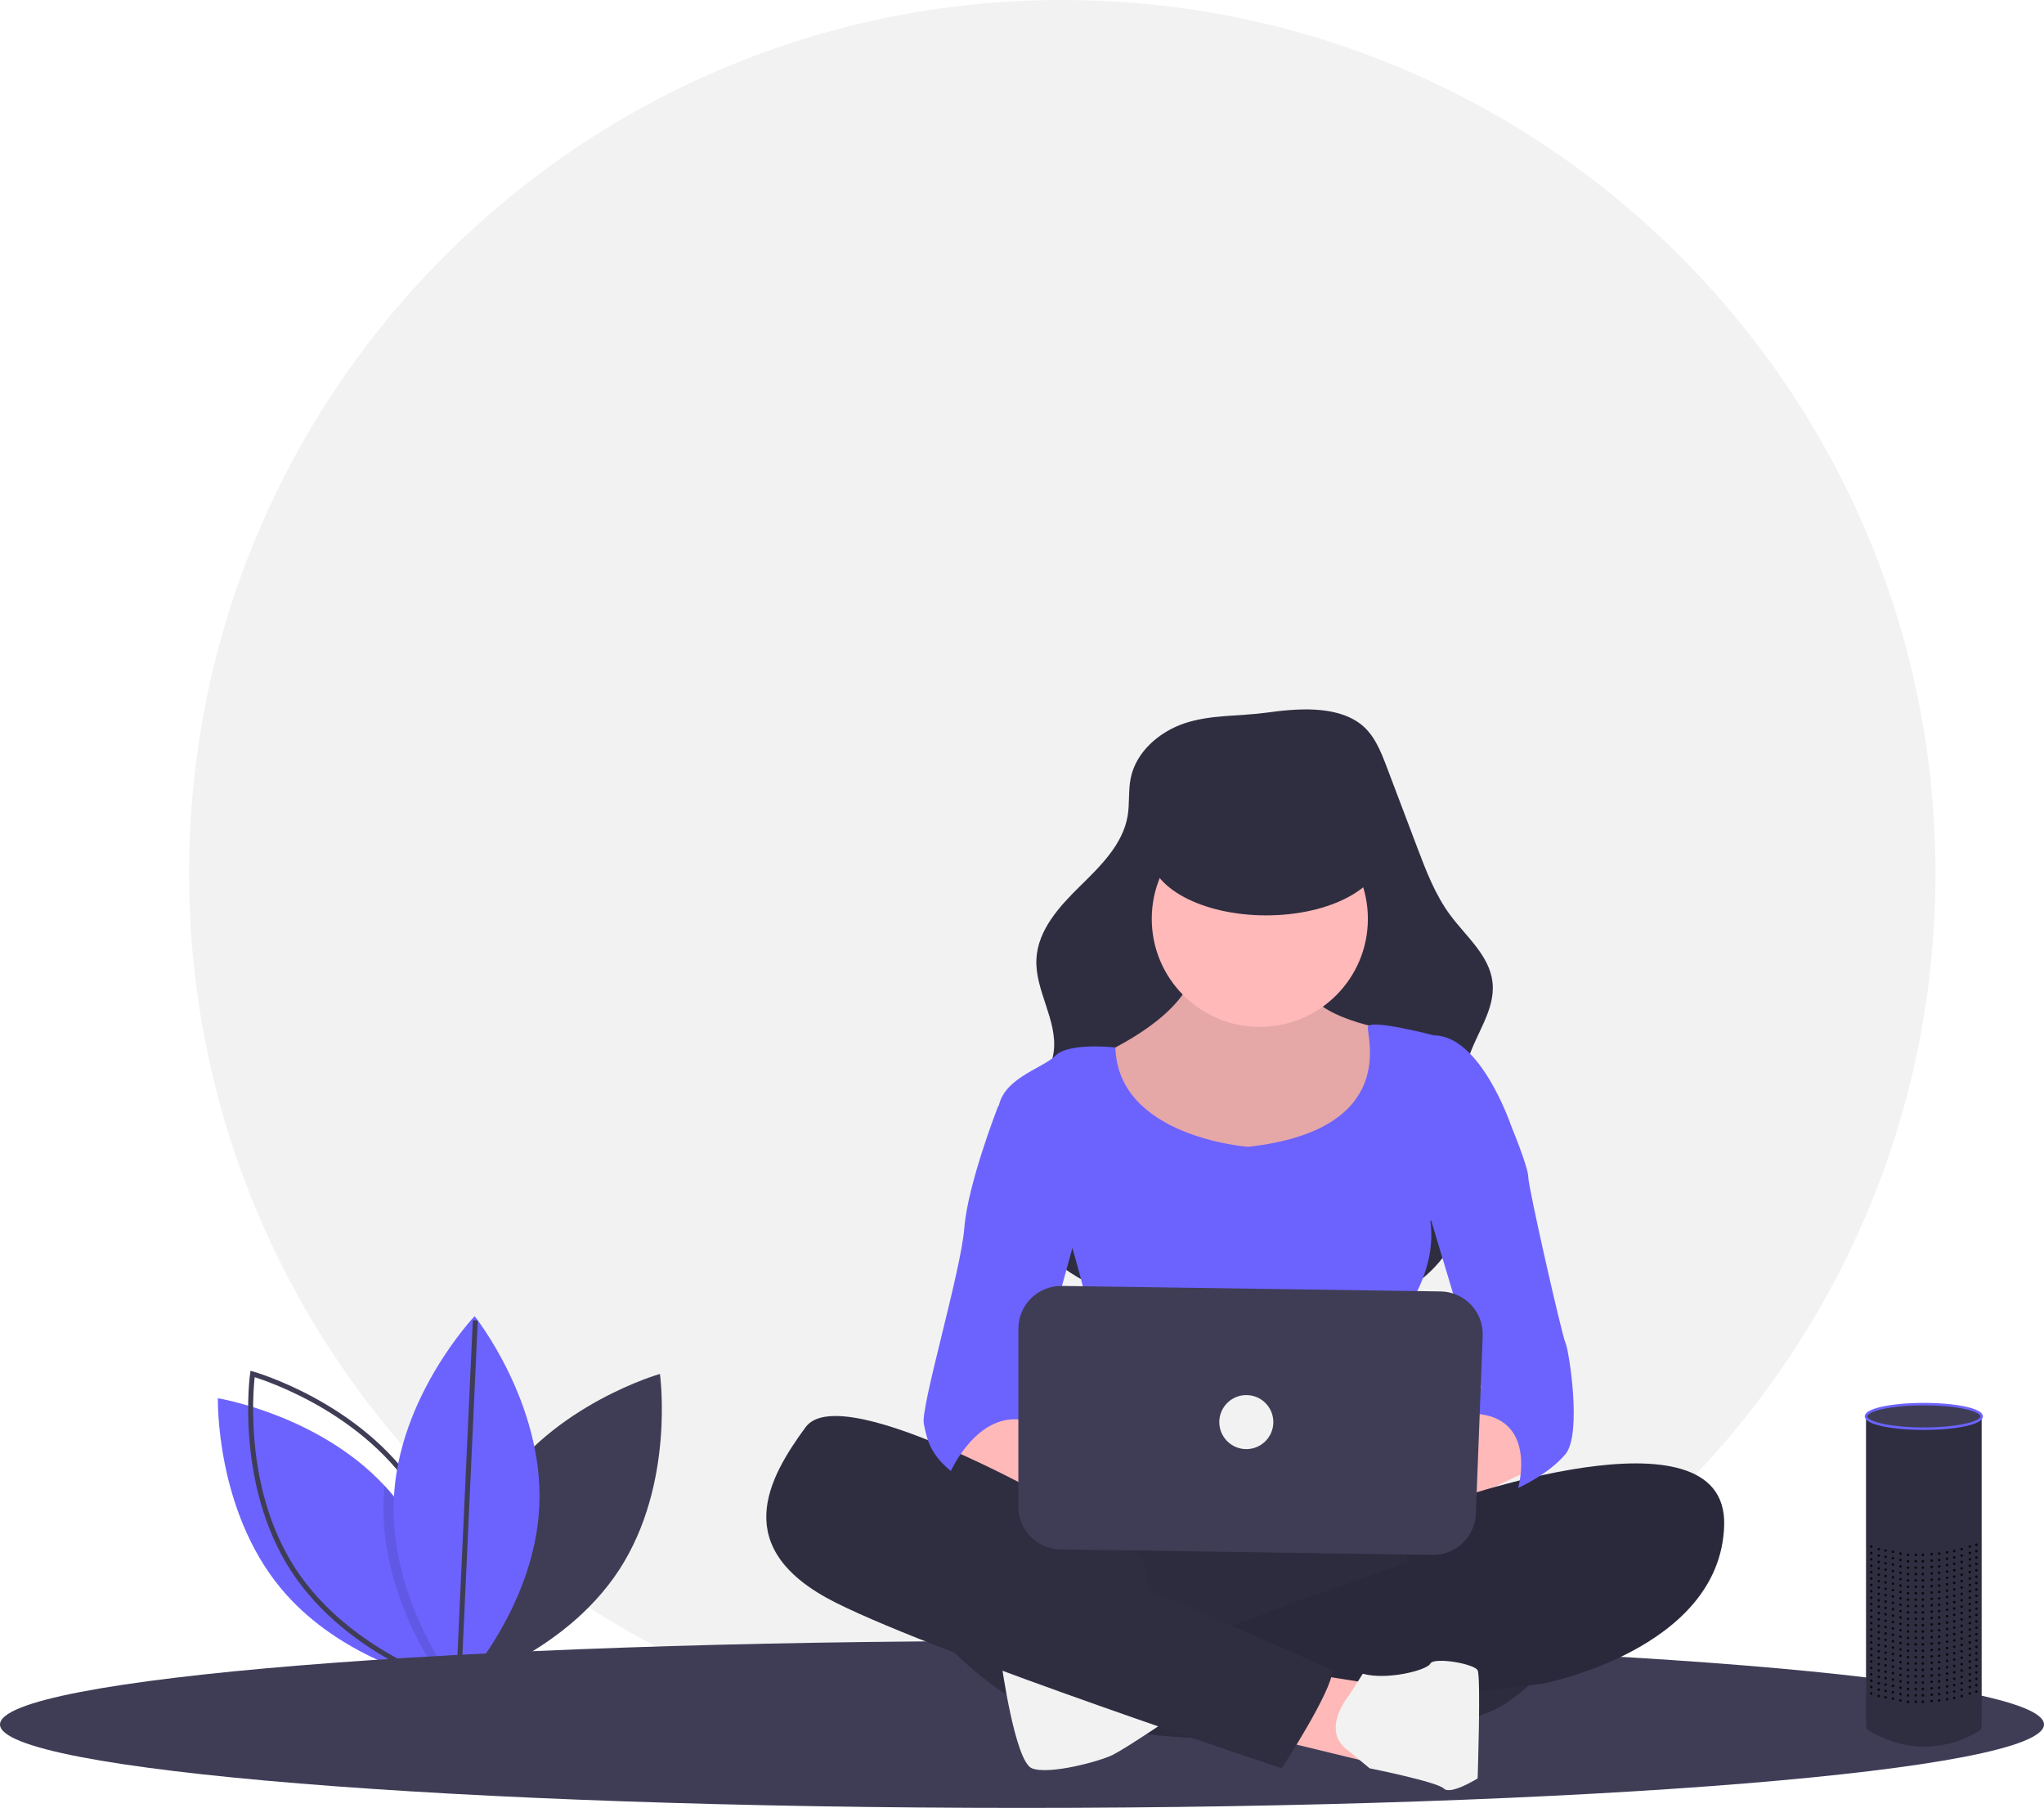
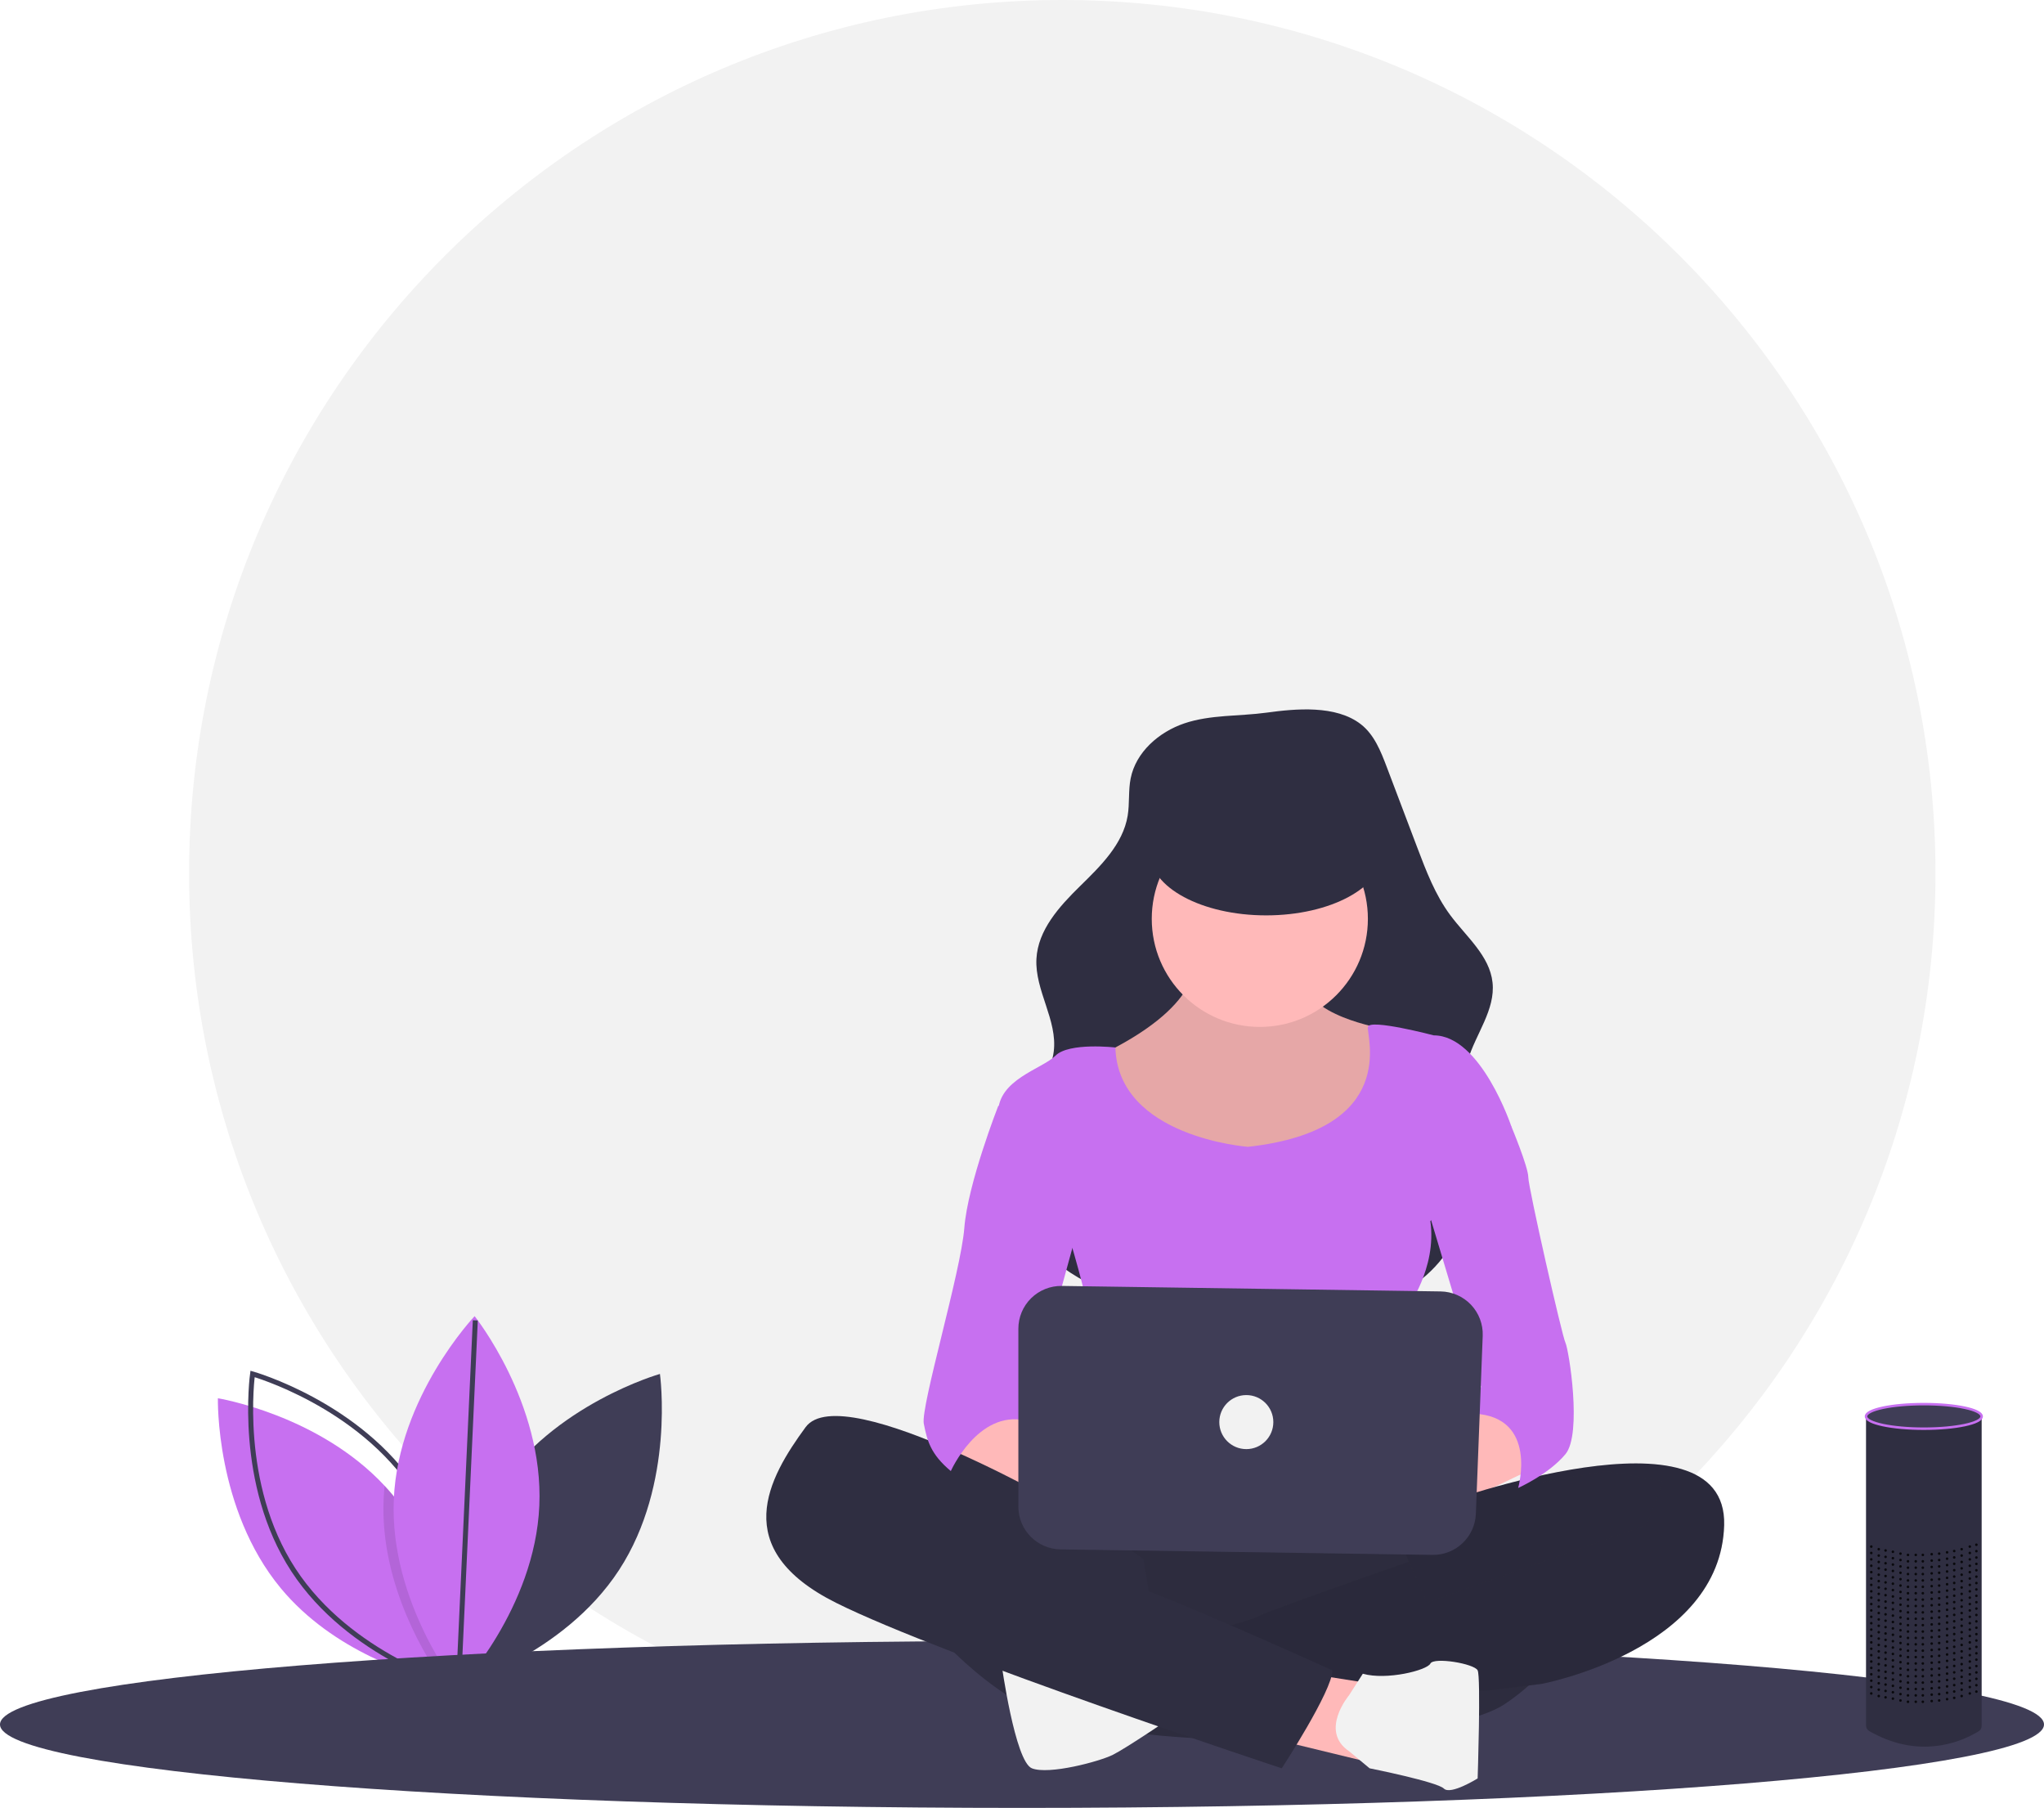
<svg xmlns="http://www.w3.org/2000/svg" id="e4ebe004-ac85-4249-bdf7-a9685d9ba22f" data-name="Layer 1" width="820" height="725.174" viewBox="0 0 820 725.174">
  <circle cx="426.16" cy="350.304" r="350.304" fill="#f2f2f2" />
  <path d="M389.416,685.212c-22.565,34.604-16.382,78.617-16.382,78.617s42.768-12.092,65.333-46.697S454.749,638.515,454.749,638.515,411.981,650.608,389.416,685.212Z" transform="translate(-190 -87.41324)" fill="#3f3d56" />
-   <path d="M372.914,763.426s-.549-.088-1.56-.292c-.806-.164-1.917-.397-3.273-.719-12.12-2.858-44.343-12.517-65.41-37.915-26.367-31.802-25.257-76.233-25.257-76.233s40.317,6.551,66.883,35.11q1.727,1.841,3.36,3.816c22.943,27.671,25.082,64.902,25.251,74.106C372.932,762.678,372.914,763.426,372.914,763.426Z" transform="translate(-190 -87.41324)" fill="#6c63ff" />
+   <path d="M372.914,763.426s-.549-.088-1.56-.292c-.806-.164-1.917-.397-3.273-.719-12.12-2.858-44.343-12.517-65.41-37.915-26.367-31.802-25.257-76.233-25.257-76.233s40.317,6.551,66.883,35.11q1.727,1.841,3.36,3.816c22.943,27.671,25.082,64.902,25.251,74.106C372.932,762.678,372.914,763.426,372.914,763.426Z" transform="translate(-190 -87.41324)" fill="#c770f0" />
  <path d="M356.652,685.212c22.565,34.604,16.382,78.617,16.382,78.617s-42.768-12.092-65.333-46.697-16.382-78.617-16.382-78.617S334.087,650.608,356.652,685.212Z" transform="translate(-190 -87.41324)" fill="none" stroke="#3f3d56" stroke-miterlimit="10" stroke-width="2" />
  <path d="M372.908,761.299c-.596.719-1.122,1.332-1.554,1.835-.958,1.093-1.502,1.666-1.502,1.666s-.66-.83-1.771-2.384c-6.095-8.497-25.701-38.71-24.188-73.609q.123-2.744.403-5.429,1.727,1.841,3.36,3.816C370.6,714.864,372.739,752.095,372.908,761.299Z" transform="translate(-190 -87.41324)" opacity="0.1" />
-   <path d="M406.366,691.33C404.583,732.603,373.945,764.8,373.945,764.8s-27.746-34.72-25.962-75.993,32.421-73.47,32.421-73.47S408.15,650.057,406.366,691.33Z" transform="translate(-190 -87.41324)" fill="#6c63ff" />
+   <path d="M406.366,691.33C404.583,732.603,373.945,764.8,373.945,764.8s-27.746-34.72-25.962-75.993,32.421-73.47,32.421-73.47S408.15,650.057,406.366,691.33Z" transform="translate(-190 -87.41324)" fill="#c770f0" />
  <line x1="183.945" y1="676.218" x2="190.681" y2="529.608" fill="none" stroke="#3f3d56" stroke-miterlimit="10" stroke-width="2" />
  <ellipse cx="410" cy="691.704" rx="410" ry="33.469" fill="#3f3d56" />
  <path d="M665.161,377.554c-10.222,3.452-19.482,11.526-21.575,22.11-.97,4.906-.375,10.006-1.192,14.94-1.894,11.443-10.876,20.182-19.161,28.3s-16.84,17.55-17.445,29.132c-.662,12.684,8.536,24.566,6.945,37.167-1.849,14.639-17.312,24.126-21.134,38.378-2.552,9.517.575,19.768,5.721,28.171,9.806,16.012,26.566,26.883,44.415,32.711s36.858,7.054,55.633,7.25c22.861.24,47.682-1.723,64.858-16.811a51.959,51.959,0,0,0,17.249-33.826c1.632-17.477-5.663-35.536-.631-52.352,3.167-10.583,11.108-20.249,9.922-31.232-1.159-10.739-10.538-18.351-16.972-27.026-6.008-8.1-9.653-17.666-13.226-27.097L746.345,395.101c-2.403-6.343-5.042-13.015-10.397-17.178-10.026-7.794-26.147-6.263-37.871-4.655C687.201,374.759,675.62,374.022,665.161,377.554Z" transform="translate(-190 -87.41324)" fill="#2f2e41" />
  <path d="M668.99,471.55s5.419,17.612-35.224,37.934,4.064,41.998,4.064,41.998l47.417,10.838s48.772-6.774,54.191-14.902,14.902-35.224,12.193-39.288A63.342,63.342,0,0,0,744.857,500s-32.515-5.419-31.16-20.322S668.99,471.55,668.99,471.55Z" transform="translate(-190 -87.41324)" fill="#ffb9b9" />
  <path d="M668.99,471.55s5.419,17.612-35.224,37.934,4.064,41.998,4.064,41.998l47.417,10.838s48.772-6.774,54.191-14.902,14.902-35.224,12.193-39.288A63.342,63.342,0,0,0,744.857,500s-32.515-5.419-31.16-20.322S668.99,471.55,668.99,471.55Z" transform="translate(-190 -87.41324)" opacity="0.1" />
  <circle cx="505.408" cy="368.557" r="43.353" fill="#ffb9b9" />
-   <path d="M690.666,547.417s-52.211-3.818-53.201-39.843c0,0-18.602-2.155-24.021,3.264s-23.031,9.483-23.031,23.031,29.805,54.191,29.805,54.191,16.257,54.191,9.483,63.674-8.129,33.869-8.129,33.869,67.739-5.419,78.577,0,54.191,5.419,56.9,0S754.34,612.446,754.34,612.446s12.193-16.257,9.483-35.224l32.514-37.934s-12.193-36.579-31.16-36.579c0,0-25.741-6.774-26.418-3.387S751.631,540.643,690.666,547.417Z" transform="translate(-190 -87.41324)" fill="#6c63ff" />
+   <path d="M690.666,547.417s-52.211-3.818-53.201-39.843c0,0-18.602-2.155-24.021,3.264s-23.031,9.483-23.031,23.031,29.805,54.191,29.805,54.191,16.257,54.191,9.483,63.674-8.129,33.869-8.129,33.869,67.739-5.419,78.577,0,54.191,5.419,56.9,0S754.34,612.446,754.34,612.446s12.193-16.257,9.483-35.224l32.514-37.934s-12.193-36.579-31.16-36.579c0,0-25.741-6.774-26.418-3.387S751.631,540.643,690.666,547.417Z" transform="translate(-190 -87.41324)" fill="#c770f0" />
  <path d="M568.737,666.637s12.193,18.967,43.353,23.031,36.579-6.774,33.869-9.483-35.224-14.902-35.224-14.902l-18.967-14.902Z" transform="translate(-190 -87.41324)" fill="#ffb9b9" />
  <path d="M790.919,650.38,755.695,670.701s-46.062-2.71-28.45,10.838,50.127,8.129,50.127,8.129l31.16-14.902Z" transform="translate(-190 -87.41324)" fill="#ffb9b9" />
  <path d="M614.799,685.604s-32.515,79.931,6.774,92.124,147.67,9.483,172.056-6.774,31.16-37.934,27.095-44.707-31.16-25.741-50.127-27.095S614.799,685.604,614.799,685.604Z" transform="translate(-190 -87.41324)" fill="#2f2e41" />
  <path d="M614.799,685.604s-32.515,79.931,6.774,92.124,147.67,9.483,172.056-6.774,31.16-37.934,27.095-44.707-31.16-25.741-50.127-27.095S614.799,685.604,614.799,685.604Z" transform="translate(-190 -87.41324)" opacity="0.05" />
  <path d="M768.277,690.57s114.767-41.545,113.412,8.582-73.158,63.674-73.158,63.674l-21.676,2.71L667.635,769.599s4.064-21.676-5.419-24.386c0,0,31.16-8.129,32.515-9.483s78.577-28.45,83.996-29.805,21.676-12.193,33.869-10.838c0,0,13.548-10.838,28.45-8.129L799.048,689.668Z" transform="translate(-190 -87.41324)" fill="#2f2e41" />
  <path d="M768.277,690.57s114.767-41.545,113.412,8.582-73.158,63.674-73.158,63.674l-21.676,2.71L667.635,769.599s4.064-21.676-5.419-24.386c0,0,31.16-8.129,32.515-9.483s78.577-28.45,83.996-29.805,21.676-12.193,33.869-10.838c0,0,13.548-10.838,28.45-8.129L799.048,689.668Z" transform="translate(-190 -87.41324)" opacity="0.1" />
  <polygon points="558 609.885 572.469 642.898 660.529 611.738 667.303 594.126 644.272 590.062 597.97 598.19 577.888 603.61 558 609.885" fill="#2f2e41" />
  <polygon points="558 609.885 572.469 642.898 660.529 611.738 667.303 594.126 644.272 590.062 597.97 598.19 577.888 603.61 558 609.885" opacity="0.1" />
  <path d="M560.608,737.085s25.741,32.515,55.546,40.643,46.062-2.71,46.062-2.71L652.732,737.085l-4.064-24.386-17.612-12.193-35.224-16.257-41.998-13.548s-17.612-2.71-17.612,0,16.257,43.353,16.257,43.353Z" transform="translate(-190 -87.41324)" fill="#2f2e41" />
  <path d="M591.768,754.697s5.419,39.288,12.193,41.998,27.095-2.71,32.514-5.419,23.839-15.211,23.839-15.211S595.832,751.987,591.768,754.697Z" transform="translate(-190 -87.41324)" fill="#f2f2f2" />
  <polygon points="525.052 671.348 550.793 675.412 548.083 706.572 512.18 697.851 525.052 671.348" fill="#ffb9b9" />
  <path d="M731.18,767.433s-12.064,14.359.129,22.488l8.129,6.774s27.095,5.419,29.805,8.129,13.548-4.064,13.548-4.064,1.355-40.643,0-43.353-17.612-5.419-18.967-2.71-17.612,6.774-27.095,4.064Z" transform="translate(-190 -87.41324)" fill="#f2f2f2" />
  <path d="M622.928,695.087S528.094,639.541,513.191,659.863s-31.16,48.772,12.193,70.448,178.83,66.384,178.83,66.384,20.322-31.16,20.322-39.288c0,0-71.803-32.515-83.996-35.224s-60.965-33.869-67.739-36.579-16.257-10.838-16.257-10.838Z" transform="translate(-190 -87.41324)" fill="#2f2e41" />
-   <path d="M595.832,527.095l-5.419,4.064s-12.193,31.16-13.548,48.772-17.612,71.803-16.257,78.577,2.71,12.193,10.838,18.967c0,0,10.838-24.386,29.805-20.322l23.031-83.996Z" transform="translate(-190 -87.41324)" fill="#6c63ff" />
-   <path d="M785.5,527.095,796.338,539.288s6.774,16.257,6.774,20.322,13.548,63.674,14.902,66.384,6.774,36.579,0,44.707-18.967,13.548-18.967,13.548,8.129-28.45-17.612-29.805l2.71-10.838-24.386-81.286Z" transform="translate(-190 -87.41324)" fill="#6c63ff" />
+   <path d="M595.832,527.095l-5.419,4.064s-12.193,31.16-13.548,48.772-17.612,71.803-16.257,78.577,2.71,12.193,10.838,18.967c0,0,10.838-24.386,29.805-20.322l23.031-83.996Z" transform="translate(-190 -87.41324)" fill="#c770f0" />
+   <path d="M785.5,527.095,796.338,539.288s6.774,16.257,6.774,20.322,13.548,63.674,14.902,66.384,6.774,36.579,0,44.707-18.967,13.548-18.967,13.548,8.129-28.45-17.612-29.805l2.71-10.838-24.386-81.286Z" transform="translate(-190 -87.41324)" fill="#c770f0" />
  <path d="M598.542,620.37v71.361A17.157,17.157,0,0,0,615.444,708.885l149.238,2.211a17.157,17.157,0,0,0,17.398-16.495l2.745-71.369a17.157,17.157,0,0,0-16.895-17.814l-151.983-2.203A17.157,17.157,0,0,0,598.542,620.37Z" transform="translate(-190 -87.41324)" fill="#3f3d56" />
  <ellipse cx="507.95" cy="342.039" rx="46.665" ry="25.127" fill="#2f2e41" />
  <circle cx="499.989" cy="570.418" r="10.838" fill="#f2f2f2" />
  <path d="M984.99,655.635V779.402c0,2.126-1.144,2.43-3.004,3.461-6.274,3.48-21.74,9.68-40.308-.133-1.906-1.007-3.08-1.348-3.08-3.504V656.428S962.19,665.944,984.99,655.635Z" transform="translate(-190 -87.41324)" fill="#2f2e41" />
-   <ellipse cx="771.794" cy="568.138" rx="23.196" ry="4.926" fill="#3f3d56" stroke="#6c63ff" stroke-miterlimit="10" />
+   <ellipse cx="771.794" cy="568.138" rx="23.196" ry="4.926" fill="#3f3d56" stroke="#c770f0" stroke-miterlimit="10" />
  <g opacity="0.8">
    <circle cx="792.877" cy="619.616" r="0.52" />
    <circle cx="790.235" cy="620.355" r="0.52" />
    <circle cx="786.971" cy="621.395" r="0.52" />
    <circle cx="781.118" cy="622.656" r="0.52" />
    <circle cx="774.948" cy="623.403" r="0.52" />
    <circle cx="768.557" cy="623.697" r="0.52" />
    <circle cx="759.384" cy="622.436" r="0.52" />
    <circle cx="762.423" cy="623.177" r="0.52" />
    <circle cx="753.707" cy="621.395" r="0.52" />
    <circle cx="756.441" cy="621.916" r="0.52" />
    <circle cx="750.71" cy="620.355" r="0.52" />
    <circle cx="783.982" cy="622.136" r="0.52" />
    <circle cx="777.944" cy="623.177" r="0.52" />
    <circle cx="771.391" cy="623.697" r="0.52" />
    <circle cx="765.43" cy="623.697" r="0.52" />
  </g>
  <g opacity="0.8">
    <circle cx="792.877" cy="622.177" r="0.52" />
    <circle cx="790.235" cy="622.916" r="0.52" />
    <circle cx="786.971" cy="623.956" r="0.52" />
    <circle cx="781.118" cy="625.217" r="0.52" />
    <circle cx="774.948" cy="625.964" r="0.52" />
    <circle cx="768.557" cy="626.258" r="0.52" />
    <circle cx="759.384" cy="624.997" r="0.52" />
    <circle cx="762.423" cy="625.738" r="0.52" />
    <circle cx="753.707" cy="623.956" r="0.52" />
    <circle cx="756.441" cy="624.477" r="0.52" />
    <circle cx="750.71" cy="622.916" r="0.52" />
    <circle cx="783.982" cy="624.697" r="0.52" />
    <circle cx="777.944" cy="625.738" r="0.52" />
    <circle cx="771.391" cy="626.258" r="0.52" />
    <circle cx="765.43" cy="626.258" r="0.52" />
  </g>
  <g opacity="0.8">
    <circle cx="792.877" cy="624.738" r="0.52" />
    <circle cx="790.235" cy="625.477" r="0.52" />
    <circle cx="786.971" cy="626.517" r="0.52" />
    <circle cx="781.118" cy="627.778" r="0.52" />
    <circle cx="774.948" cy="628.525" r="0.52" />
    <circle cx="768.557" cy="628.819" r="0.52" />
    <circle cx="759.384" cy="627.558" r="0.52" />
    <circle cx="762.423" cy="628.299" r="0.52" />
    <circle cx="753.707" cy="626.517" r="0.52" />
    <circle cx="756.441" cy="627.038" r="0.52" />
    <circle cx="750.71" cy="625.477" r="0.52" />
    <circle cx="783.982" cy="627.258" r="0.52" />
    <circle cx="777.944" cy="628.299" r="0.52" />
    <circle cx="771.391" cy="628.819" r="0.52" />
    <circle cx="765.43" cy="628.819" r="0.52" />
  </g>
  <g opacity="0.8">
    <circle cx="792.877" cy="627.299" r="0.52" />
    <circle cx="790.235" cy="628.038" r="0.52" />
    <circle cx="786.971" cy="629.079" r="0.52" />
    <circle cx="781.118" cy="630.339" r="0.52" />
    <circle cx="774.948" cy="631.087" r="0.52" />
    <circle cx="768.557" cy="631.38" r="0.52" />
    <circle cx="759.384" cy="630.119" r="0.52" />
    <circle cx="762.423" cy="630.86" r="0.52" />
    <circle cx="753.707" cy="629.079" r="0.52" />
    <circle cx="756.441" cy="629.599" r="0.52" />
    <circle cx="750.71" cy="628.038" r="0.52" />
    <circle cx="783.982" cy="629.819" r="0.52" />
    <circle cx="777.944" cy="630.86" r="0.52" />
    <circle cx="771.391" cy="631.38" r="0.52" />
    <circle cx="765.43" cy="631.38" r="0.52" />
  </g>
  <g opacity="0.8">
    <circle cx="792.877" cy="629.86" r="0.52" />
    <circle cx="790.235" cy="630.599" r="0.52" />
    <circle cx="786.971" cy="631.64" r="0.52" />
    <circle cx="781.118" cy="632.9" r="0.52" />
    <circle cx="774.948" cy="633.648" r="0.52" />
    <circle cx="768.557" cy="633.941" r="0.52" />
    <circle cx="759.384" cy="632.68" r="0.52" />
    <circle cx="762.423" cy="633.421" r="0.52" />
    <circle cx="753.707" cy="631.64" r="0.52" />
    <circle cx="756.441" cy="632.16" r="0.52" />
    <circle cx="750.71" cy="630.599" r="0.52" />
    <circle cx="783.982" cy="632.38" r="0.52" />
    <circle cx="777.944" cy="633.421" r="0.52" />
    <circle cx="771.391" cy="633.941" r="0.52" />
    <circle cx="765.43" cy="633.941" r="0.52" />
  </g>
  <g opacity="0.8">
    <circle cx="792.877" cy="632.421" r="0.52" />
    <circle cx="790.235" cy="633.16" r="0.52" />
    <circle cx="786.971" cy="634.201" r="0.52" />
    <circle cx="781.118" cy="635.461" r="0.52" />
    <circle cx="774.948" cy="636.209" r="0.52" />
    <circle cx="768.557" cy="636.502" r="0.52" />
    <circle cx="759.384" cy="635.241" r="0.52" />
    <circle cx="762.423" cy="635.982" r="0.52" />
    <circle cx="753.707" cy="634.201" r="0.52" />
    <circle cx="756.441" cy="634.721" r="0.52" />
    <circle cx="750.71" cy="633.16" r="0.52" />
    <circle cx="783.982" cy="634.941" r="0.52" />
    <circle cx="777.944" cy="635.982" r="0.52" />
    <circle cx="771.391" cy="636.502" r="0.52" />
    <circle cx="765.43" cy="636.502" r="0.52" />
  </g>
  <g opacity="0.8">
    <circle cx="792.877" cy="634.982" r="0.52" />
    <circle cx="790.235" cy="635.721" r="0.52" />
    <circle cx="786.971" cy="636.762" r="0.52" />
    <circle cx="781.118" cy="638.022" r="0.52" />
    <circle cx="774.948" cy="638.77" r="0.52" />
    <circle cx="768.557" cy="639.063" r="0.52" />
    <circle cx="759.384" cy="637.802" r="0.52" />
    <circle cx="762.423" cy="638.543" r="0.52" />
    <circle cx="753.707" cy="636.762" r="0.52" />
    <circle cx="756.441" cy="637.282" r="0.52" />
    <circle cx="750.71" cy="635.721" r="0.52" />
    <circle cx="783.982" cy="637.502" r="0.52" />
    <circle cx="777.944" cy="638.543" r="0.52" />
    <circle cx="771.391" cy="639.063" r="0.52" />
    <circle cx="765.43" cy="639.063" r="0.52" />
  </g>
  <g opacity="0.8">
    <circle cx="792.877" cy="637.543" r="0.52" />
    <circle cx="790.235" cy="638.282" r="0.52" />
    <circle cx="786.971" cy="639.323" r="0.52" />
    <circle cx="781.118" cy="640.583" r="0.52" />
    <circle cx="774.948" cy="641.331" r="0.52" />
    <circle cx="768.557" cy="641.624" r="0.52" />
    <circle cx="759.384" cy="640.363" r="0.52" />
    <circle cx="762.423" cy="641.104" r="0.52" />
    <circle cx="753.707" cy="639.323" r="0.52" />
    <circle cx="756.441" cy="639.843" r="0.52" />
    <circle cx="750.71" cy="638.282" r="0.52" />
    <circle cx="783.982" cy="640.063" r="0.52" />
    <circle cx="777.944" cy="641.104" r="0.52" />
    <circle cx="771.391" cy="641.624" r="0.52" />
    <circle cx="765.43" cy="641.624" r="0.52" />
  </g>
  <g opacity="0.8">
    <circle cx="792.877" cy="640.104" r="0.52" />
    <circle cx="790.235" cy="640.843" r="0.52" />
    <circle cx="786.971" cy="641.884" r="0.52" />
    <circle cx="781.118" cy="643.144" r="0.52" />
    <circle cx="774.948" cy="643.892" r="0.52" />
    <circle cx="768.557" cy="644.185" r="0.52" />
    <circle cx="759.384" cy="642.924" r="0.52" />
    <circle cx="762.423" cy="643.665" r="0.52" />
    <circle cx="753.707" cy="641.884" r="0.52" />
    <circle cx="756.441" cy="642.404" r="0.52" />
    <circle cx="750.71" cy="640.843" r="0.52" />
    <circle cx="783.982" cy="642.624" r="0.52" />
    <circle cx="777.944" cy="643.665" r="0.52" />
    <circle cx="771.391" cy="644.185" r="0.52" />
    <circle cx="765.43" cy="644.185" r="0.52" />
  </g>
  <g opacity="0.8">
    <circle cx="792.877" cy="642.665" r="0.52" />
    <circle cx="790.235" cy="643.404" r="0.52" />
    <circle cx="786.971" cy="644.445" r="0.52" />
    <circle cx="781.118" cy="645.706" r="0.52" />
    <circle cx="774.948" cy="646.453" r="0.52" />
    <circle cx="768.557" cy="646.746" r="0.52" />
    <circle cx="759.384" cy="645.485" r="0.52" />
    <circle cx="762.423" cy="646.226" r="0.52" />
    <circle cx="753.707" cy="644.445" r="0.52" />
    <circle cx="756.441" cy="644.965" r="0.52" />
    <circle cx="750.71" cy="643.404" r="0.52" />
    <circle cx="783.982" cy="645.185" r="0.52" />
    <circle cx="777.944" cy="646.226" r="0.52" />
    <circle cx="771.391" cy="646.746" r="0.52" />
    <circle cx="765.43" cy="646.746" r="0.52" />
  </g>
  <g opacity="0.8">
    <circle cx="792.877" cy="645.226" r="0.52" />
    <circle cx="790.235" cy="645.965" r="0.52" />
    <circle cx="786.971" cy="647.006" r="0.52" />
    <circle cx="781.118" cy="648.267" r="0.52" />
    <circle cx="774.948" cy="649.014" r="0.52" />
    <circle cx="768.557" cy="649.307" r="0.52" />
    <circle cx="759.384" cy="648.046" r="0.52" />
    <circle cx="762.423" cy="648.787" r="0.52" />
    <circle cx="753.707" cy="647.006" r="0.52" />
    <circle cx="756.441" cy="647.526" r="0.52" />
    <circle cx="750.71" cy="645.965" r="0.52" />
    <circle cx="783.982" cy="647.746" r="0.52" />
    <circle cx="777.944" cy="648.787" r="0.52" />
    <circle cx="771.391" cy="649.307" r="0.52" />
    <circle cx="765.43" cy="649.307" r="0.52" />
  </g>
  <g opacity="0.8">
    <circle cx="792.877" cy="647.787" r="0.52" />
    <circle cx="790.235" cy="648.526" r="0.52" />
    <circle cx="786.971" cy="649.567" r="0.52" />
    <circle cx="781.118" cy="650.828" r="0.52" />
    <circle cx="774.948" cy="651.575" r="0.52" />
    <circle cx="768.557" cy="651.868" r="0.52" />
    <circle cx="759.384" cy="650.607" r="0.52" />
    <circle cx="762.423" cy="651.348" r="0.52" />
    <circle cx="753.707" cy="649.567" r="0.52" />
    <circle cx="756.441" cy="650.087" r="0.52" />
    <circle cx="750.71" cy="648.526" r="0.52" />
    <circle cx="783.982" cy="650.307" r="0.52" />
    <circle cx="777.944" cy="651.348" r="0.52" />
    <circle cx="771.391" cy="651.868" r="0.52" />
    <circle cx="765.43" cy="651.868" r="0.52" />
  </g>
  <g opacity="0.8">
    <circle cx="792.877" cy="650.348" r="0.52" />
    <circle cx="790.235" cy="651.087" r="0.52" />
    <circle cx="786.971" cy="652.128" r="0.52" />
    <circle cx="781.118" cy="653.389" r="0.52" />
    <circle cx="774.948" cy="654.136" r="0.52" />
    <circle cx="768.557" cy="654.429" r="0.52" />
    <circle cx="759.384" cy="653.168" r="0.52" />
    <circle cx="762.423" cy="653.909" r="0.52" />
    <circle cx="753.707" cy="652.128" r="0.52" />
    <circle cx="756.441" cy="652.648" r="0.52" />
    <circle cx="750.71" cy="651.087" r="0.52" />
    <circle cx="783.982" cy="652.868" r="0.52" />
    <circle cx="777.944" cy="653.909" r="0.52" />
    <circle cx="771.391" cy="654.429" r="0.52" />
    <circle cx="765.43" cy="654.429" r="0.52" />
  </g>
  <g opacity="0.8">
    <circle cx="792.877" cy="652.909" r="0.52" />
    <circle cx="790.235" cy="653.648" r="0.52" />
    <circle cx="786.971" cy="654.689" r="0.52" />
    <circle cx="781.118" cy="655.95" r="0.52" />
    <circle cx="774.948" cy="656.697" r="0.52" />
    <circle cx="768.557" cy="656.99" r="0.52" />
    <circle cx="759.384" cy="655.73" r="0.52" />
    <circle cx="762.423" cy="656.47" r="0.52" />
    <circle cx="753.707" cy="654.689" r="0.52" />
    <circle cx="756.441" cy="655.209" r="0.52" />
    <circle cx="750.71" cy="653.648" r="0.52" />
    <circle cx="783.982" cy="655.429" r="0.52" />
    <circle cx="777.944" cy="656.47" r="0.52" />
    <circle cx="771.391" cy="656.99" r="0.52" />
    <circle cx="765.43" cy="656.99" r="0.52" />
  </g>
  <g opacity="0.8">
    <circle cx="792.877" cy="655.47" r="0.52" />
    <circle cx="790.235" cy="656.209" r="0.52" />
    <circle cx="786.971" cy="657.25" r="0.52" />
    <circle cx="781.118" cy="658.511" r="0.52" />
    <circle cx="774.948" cy="659.258" r="0.52" />
    <circle cx="768.557" cy="659.551" r="0.52" />
    <circle cx="759.384" cy="658.291" r="0.52" />
    <circle cx="762.423" cy="659.031" r="0.52" />
    <circle cx="753.707" cy="657.25" r="0.52" />
    <circle cx="756.441" cy="657.77" r="0.52" />
    <circle cx="750.71" cy="656.209" r="0.52" />
    <circle cx="783.982" cy="657.99" r="0.52" />
    <circle cx="777.944" cy="659.031" r="0.52" />
    <circle cx="771.391" cy="659.551" r="0.52" />
    <circle cx="765.43" cy="659.551" r="0.52" />
  </g>
  <g opacity="0.8">
    <circle cx="792.877" cy="658.031" r="0.52" />
    <circle cx="790.235" cy="658.77" r="0.52" />
    <circle cx="786.971" cy="659.811" r="0.52" />
    <circle cx="781.118" cy="661.072" r="0.52" />
    <circle cx="774.948" cy="661.819" r="0.52" />
    <circle cx="768.557" cy="662.112" r="0.52" />
    <circle cx="759.384" cy="660.852" r="0.52" />
    <circle cx="762.423" cy="661.592" r="0.52" />
    <circle cx="753.707" cy="659.811" r="0.52" />
    <circle cx="756.441" cy="660.331" r="0.52" />
    <circle cx="750.71" cy="658.77" r="0.52" />
    <circle cx="783.982" cy="660.551" r="0.52" />
    <circle cx="777.944" cy="661.592" r="0.52" />
    <circle cx="771.391" cy="662.112" r="0.52" />
    <circle cx="765.43" cy="662.112" r="0.52" />
  </g>
  <g opacity="0.8">
    <circle cx="792.877" cy="660.592" r="0.52" />
    <circle cx="790.235" cy="661.331" r="0.52" />
    <circle cx="786.971" cy="662.372" r="0.52" />
    <circle cx="781.118" cy="663.633" r="0.52" />
    <circle cx="774.948" cy="664.38" r="0.52" />
    <circle cx="768.557" cy="664.673" r="0.52" />
    <circle cx="759.384" cy="663.413" r="0.52" />
    <circle cx="762.423" cy="664.153" r="0.52" />
    <circle cx="753.707" cy="662.372" r="0.52" />
    <circle cx="756.441" cy="662.892" r="0.52" />
    <circle cx="750.71" cy="661.331" r="0.52" />
    <circle cx="783.982" cy="663.112" r="0.52" />
    <circle cx="777.944" cy="664.153" r="0.52" />
    <circle cx="771.391" cy="664.673" r="0.52" />
    <circle cx="765.43" cy="664.673" r="0.52" />
  </g>
  <g opacity="0.8">
    <circle cx="792.877" cy="663.153" r="0.52" />
    <circle cx="790.235" cy="663.892" r="0.52" />
    <circle cx="786.971" cy="664.933" r="0.52" />
    <circle cx="781.118" cy="666.194" r="0.52" />
    <circle cx="774.948" cy="666.941" r="0.52" />
    <circle cx="768.557" cy="667.234" r="0.52" />
    <circle cx="759.384" cy="665.974" r="0.52" />
    <circle cx="762.423" cy="666.714" r="0.52" />
    <circle cx="753.707" cy="664.933" r="0.52" />
    <circle cx="756.441" cy="665.453" r="0.52" />
    <circle cx="750.71" cy="663.892" r="0.52" />
    <circle cx="783.982" cy="665.673" r="0.52" />
    <circle cx="777.944" cy="666.714" r="0.52" />
    <circle cx="771.391" cy="667.234" r="0.52" />
    <circle cx="765.43" cy="667.234" r="0.52" />
  </g>
  <g opacity="0.8">
    <circle cx="792.877" cy="665.714" r="0.52" />
    <circle cx="790.235" cy="666.453" r="0.52" />
    <circle cx="786.971" cy="667.494" r="0.52" />
    <circle cx="781.118" cy="668.755" r="0.52" />
    <circle cx="774.948" cy="669.502" r="0.52" />
    <circle cx="768.557" cy="669.796" r="0.52" />
    <circle cx="759.384" cy="668.535" r="0.52" />
    <circle cx="762.423" cy="669.275" r="0.52" />
    <circle cx="753.707" cy="667.494" r="0.52" />
    <circle cx="756.441" cy="668.014" r="0.52" />
    <circle cx="750.71" cy="666.453" r="0.52" />
    <circle cx="783.982" cy="668.234" r="0.52" />
    <circle cx="777.944" cy="669.275" r="0.52" />
    <circle cx="771.391" cy="669.796" r="0.52" />
    <circle cx="765.43" cy="669.796" r="0.52" />
  </g>
  <g opacity="0.8">
    <circle cx="792.877" cy="668.275" r="0.52" />
    <circle cx="790.235" cy="669.014" r="0.52" />
    <circle cx="786.971" cy="670.055" r="0.52" />
    <circle cx="781.118" cy="671.316" r="0.52" />
    <circle cx="774.948" cy="672.063" r="0.52" />
    <circle cx="768.557" cy="672.357" r="0.52" />
    <circle cx="759.384" cy="671.096" r="0.52" />
    <circle cx="762.423" cy="671.836" r="0.52" />
    <circle cx="753.707" cy="670.055" r="0.52" />
    <circle cx="756.441" cy="670.575" r="0.52" />
    <circle cx="750.71" cy="669.014" r="0.52" />
    <circle cx="783.982" cy="670.795" r="0.52" />
    <circle cx="777.944" cy="671.836" r="0.52" />
    <circle cx="771.391" cy="672.357" r="0.52" />
    <circle cx="765.43" cy="672.357" r="0.52" />
  </g>
  <g opacity="0.8">
    <circle cx="792.877" cy="670.836" r="0.52" />
    <circle cx="790.235" cy="671.575" r="0.52" />
    <circle cx="786.971" cy="672.616" r="0.52" />
    <circle cx="781.118" cy="673.877" r="0.52" />
    <circle cx="774.948" cy="674.624" r="0.52" />
    <circle cx="768.557" cy="674.918" r="0.52" />
    <circle cx="759.384" cy="673.657" r="0.52" />
    <circle cx="762.423" cy="674.397" r="0.52" />
    <circle cx="753.707" cy="672.616" r="0.52" />
    <circle cx="756.441" cy="673.136" r="0.52" />
    <circle cx="750.71" cy="671.575" r="0.52" />
    <circle cx="783.982" cy="673.356" r="0.52" />
    <circle cx="777.944" cy="674.397" r="0.52" />
    <circle cx="771.391" cy="674.918" r="0.52" />
    <circle cx="765.43" cy="674.918" r="0.52" />
  </g>
  <g opacity="0.8">
    <circle cx="792.877" cy="673.397" r="0.52" />
    <circle cx="790.235" cy="674.136" r="0.52" />
    <circle cx="786.971" cy="675.177" r="0.52" />
    <circle cx="781.118" cy="676.438" r="0.52" />
    <circle cx="774.948" cy="677.185" r="0.52" />
    <circle cx="768.557" cy="677.479" r="0.52" />
    <circle cx="759.384" cy="676.218" r="0.52" />
    <circle cx="762.423" cy="676.958" r="0.52" />
    <circle cx="753.707" cy="675.177" r="0.52" />
    <circle cx="756.441" cy="675.697" r="0.52" />
    <circle cx="750.71" cy="674.136" r="0.52" />
    <circle cx="783.982" cy="675.917" r="0.52" />
    <circle cx="777.944" cy="676.958" r="0.52" />
    <circle cx="771.391" cy="677.479" r="0.52" />
    <circle cx="765.43" cy="677.479" r="0.52" />
  </g>
  <g opacity="0.8">
    <circle cx="792.877" cy="675.958" r="0.52" />
    <circle cx="790.235" cy="676.697" r="0.52" />
    <circle cx="786.971" cy="677.738" r="0.52" />
    <circle cx="781.118" cy="678.999" r="0.52" />
    <circle cx="774.948" cy="679.746" r="0.52" />
    <circle cx="768.557" cy="680.04" r="0.52" />
    <circle cx="759.384" cy="678.779" r="0.52" />
    <circle cx="762.423" cy="679.519" r="0.52" />
    <circle cx="753.707" cy="677.738" r="0.52" />
    <circle cx="756.441" cy="678.258" r="0.52" />
    <circle cx="750.71" cy="676.697" r="0.52" />
    <circle cx="783.982" cy="678.478" r="0.52" />
    <circle cx="777.944" cy="679.519" r="0.52" />
    <circle cx="771.391" cy="680.04" r="0.52" />
    <circle cx="765.43" cy="680.04" r="0.52" />
  </g>
  <g opacity="0.8">
    <circle cx="792.877" cy="678.519" r="0.52" />
    <circle cx="790.235" cy="679.258" r="0.52" />
    <circle cx="786.971" cy="680.299" r="0.52" />
    <circle cx="781.118" cy="681.56" r="0.52" />
    <circle cx="774.948" cy="682.307" r="0.52" />
    <circle cx="768.557" cy="682.601" r="0.52" />
    <circle cx="759.384" cy="681.34" r="0.52" />
    <circle cx="762.423" cy="682.08" r="0.52" />
    <circle cx="753.707" cy="680.299" r="0.52" />
    <circle cx="756.441" cy="680.819" r="0.52" />
    <circle cx="750.71" cy="679.258" r="0.52" />
    <circle cx="783.982" cy="681.039" r="0.52" />
    <circle cx="777.944" cy="682.08" r="0.52" />
    <circle cx="771.391" cy="682.601" r="0.52" />
    <circle cx="765.43" cy="682.601" r="0.52" />
  </g>
</svg>
